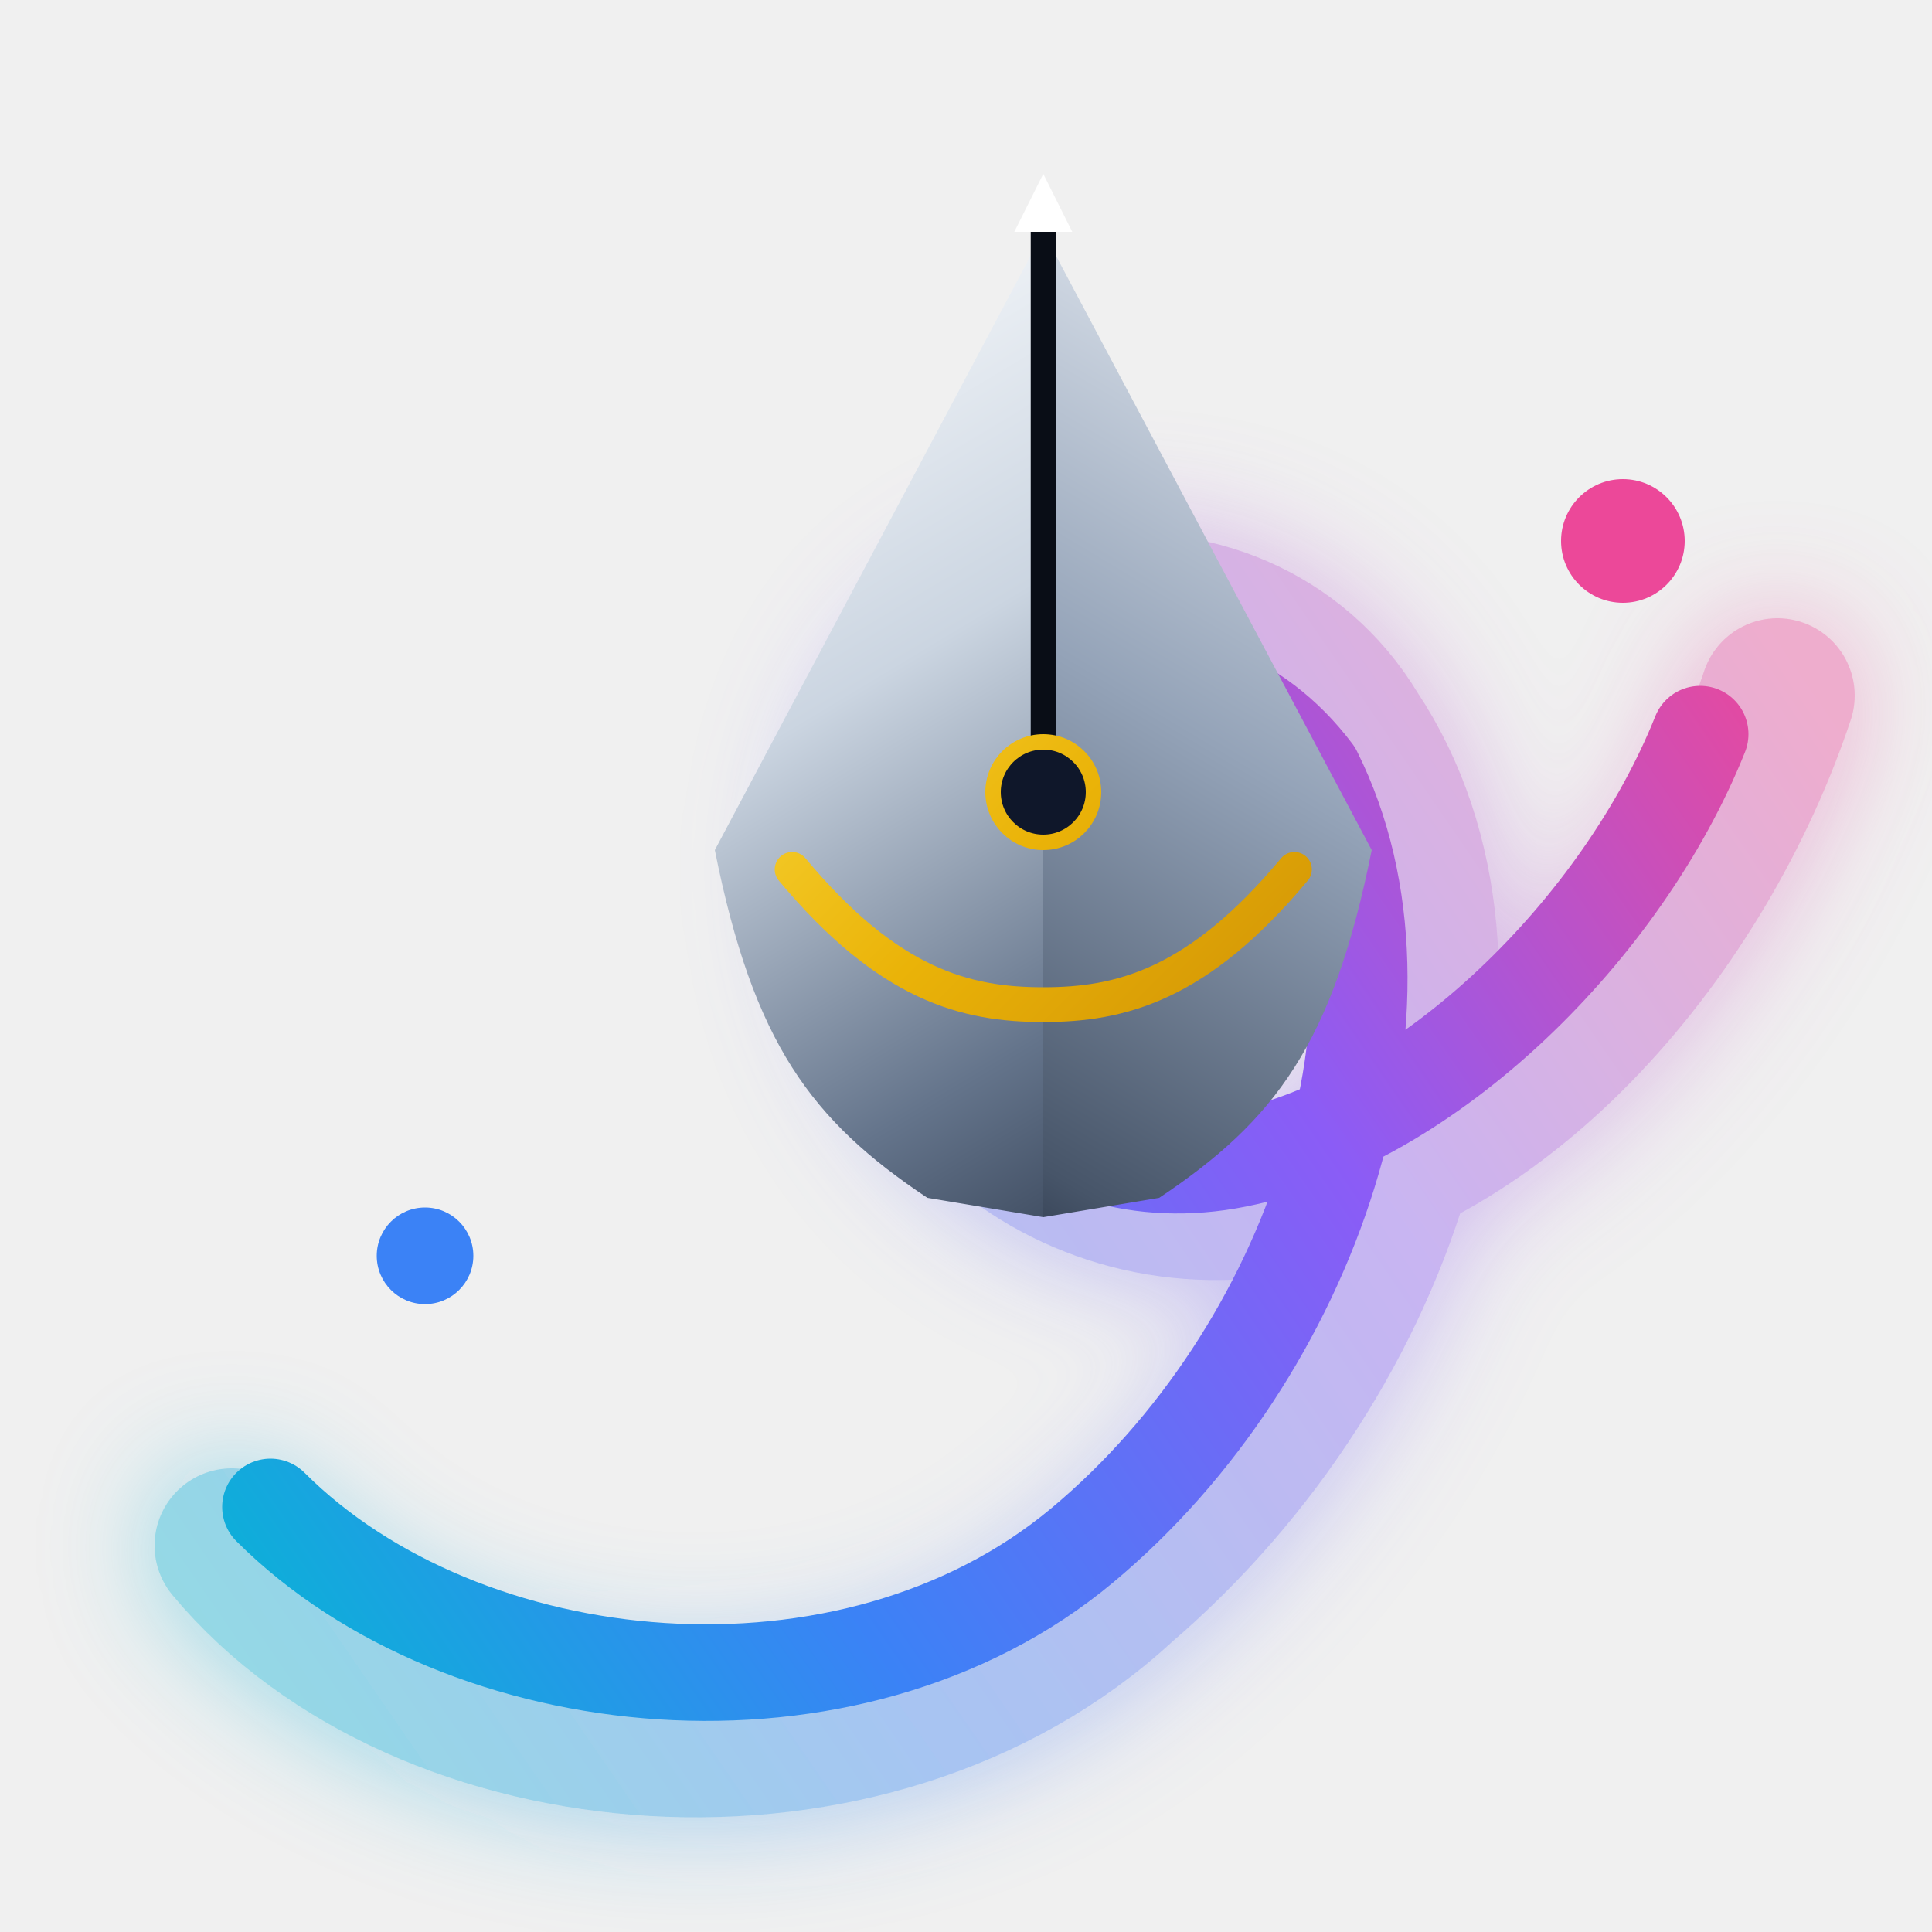
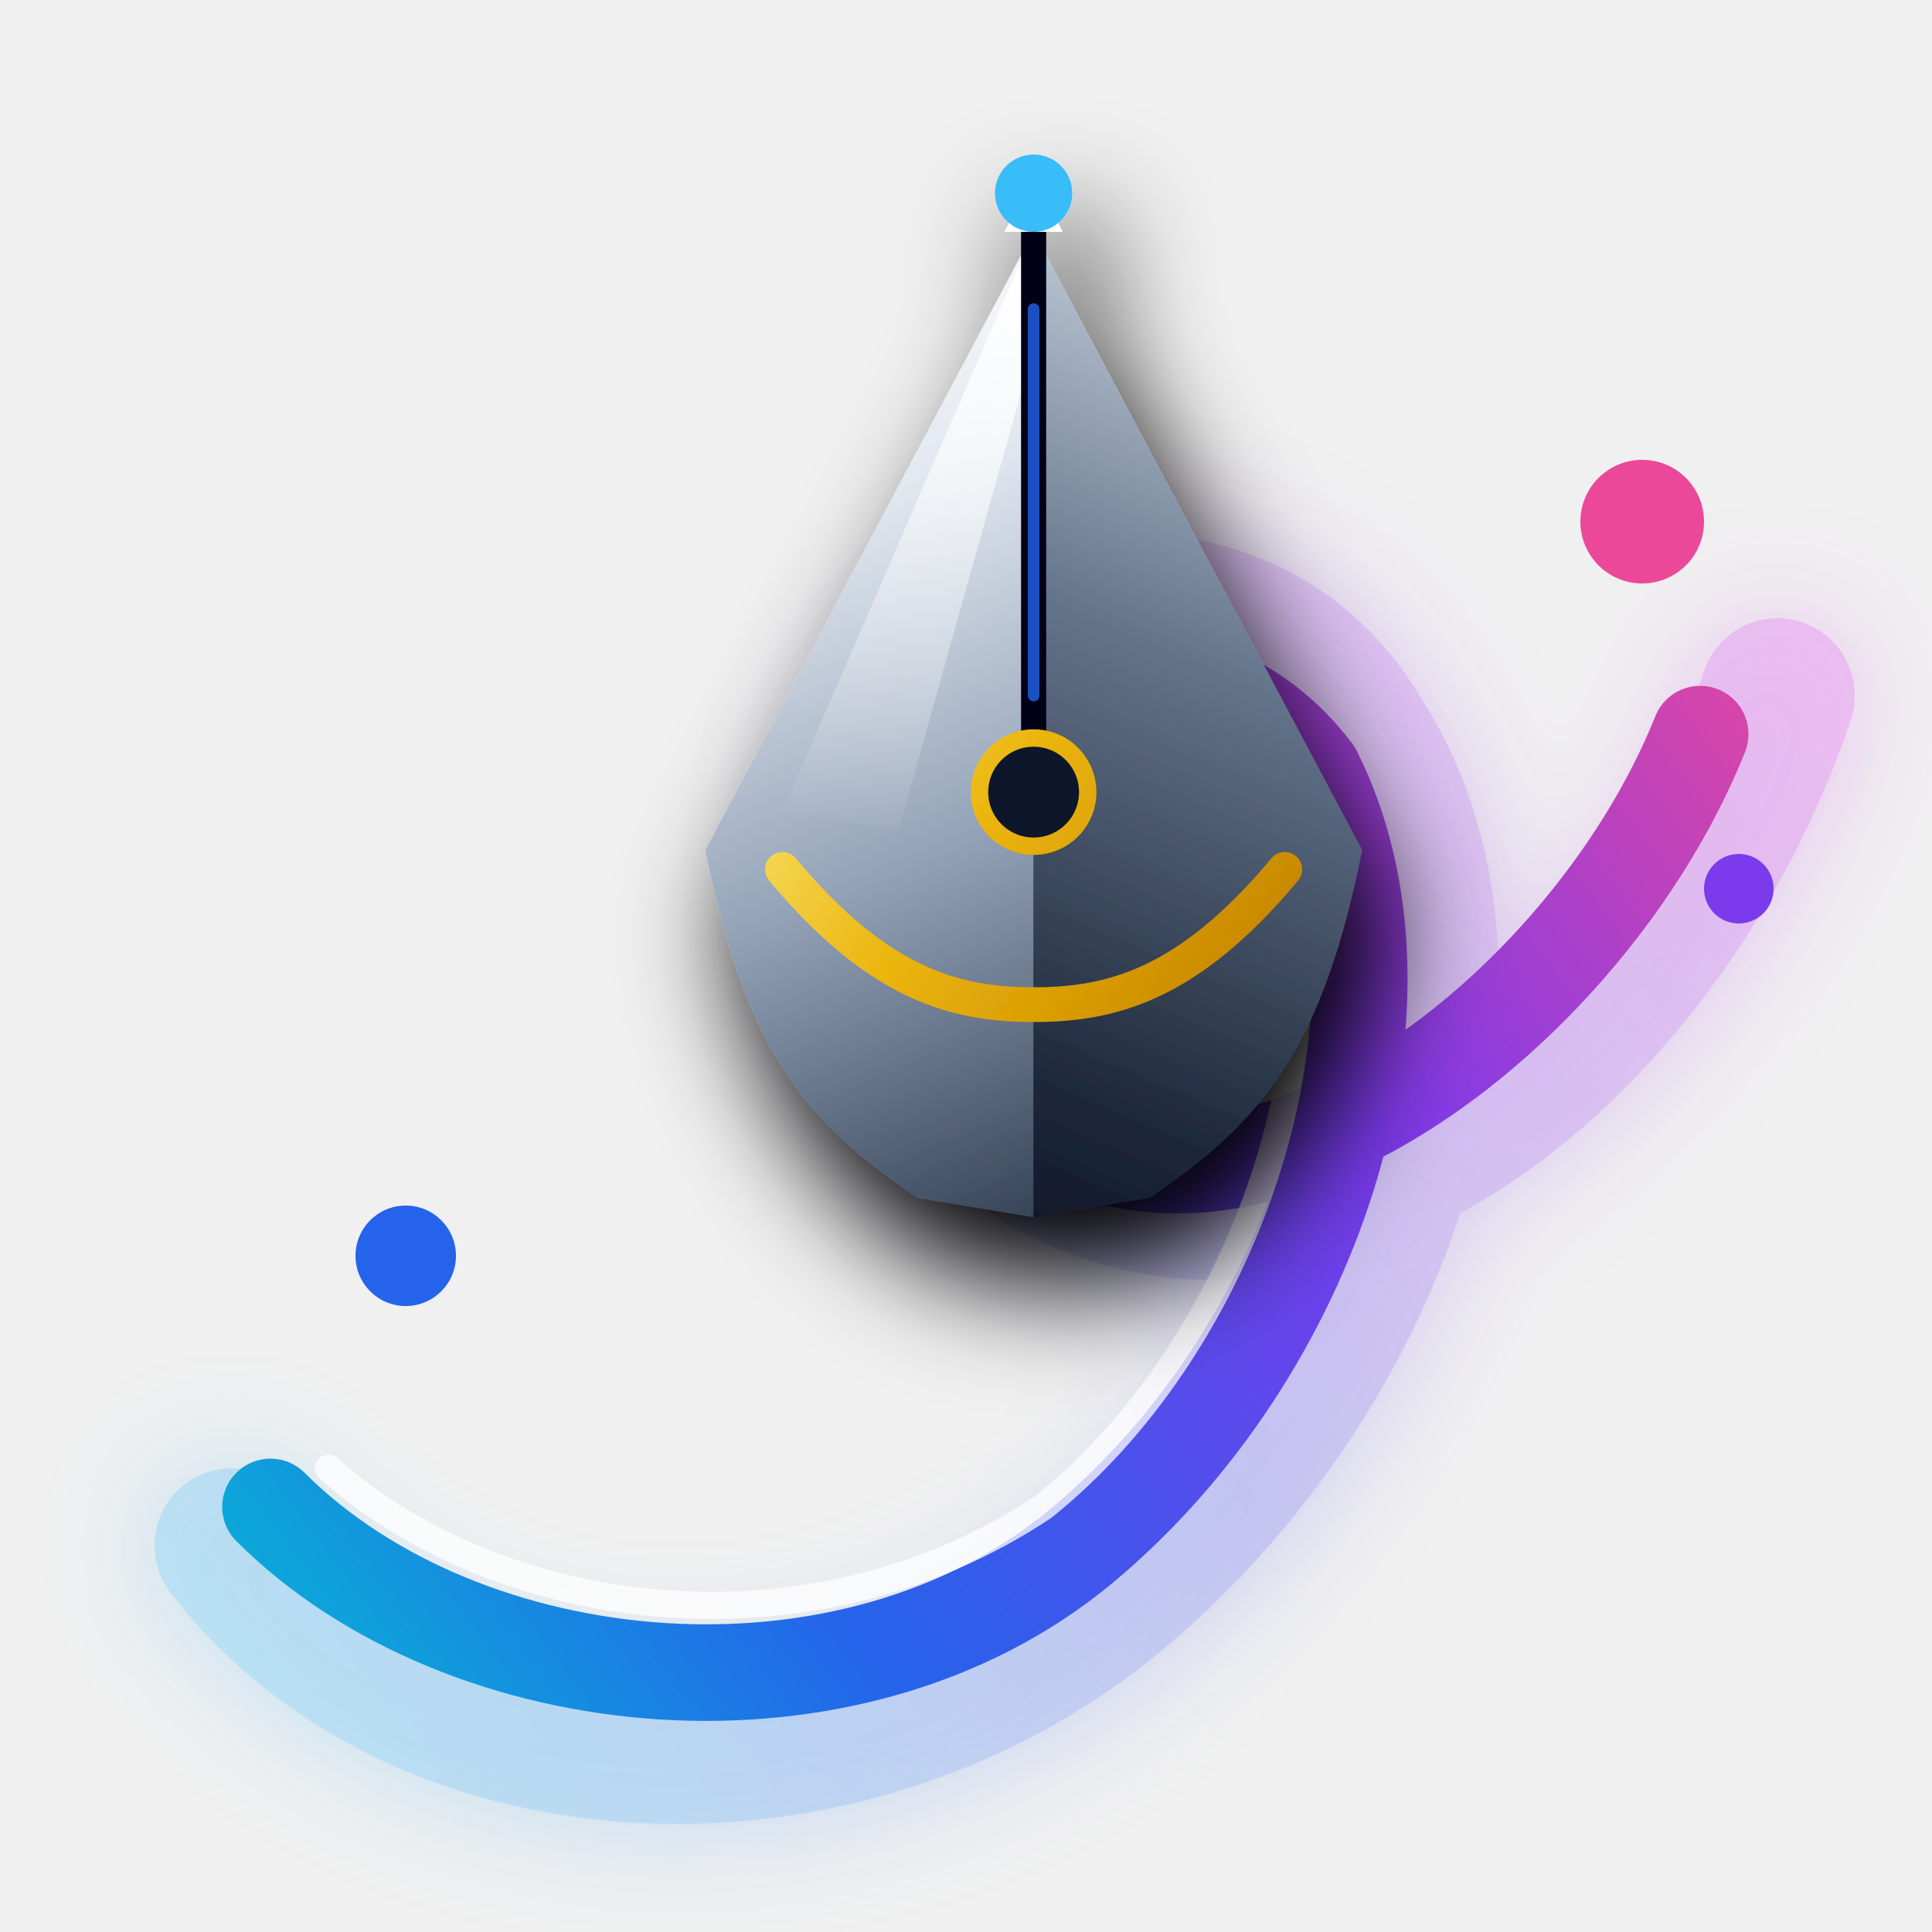
<svg xmlns="http://www.w3.org/2000/svg" width="128" height="128" viewBox="0 0 100 100" fill="none">
  <defs>
-     <linearGradient id="nibGradLeft" x1="30" y1="20" x2="60" y2="70" gradientUnits="userSpaceOnUse">
-       <stop offset="0%" stop-color="#f8fafc" />
-       <stop offset="35%" stop-color="#cbd5e1" />
-       <stop offset="70%" stop-color="#64748b" />
-       <stop offset="100%" stop-color="#1e293b" />
+     <linearGradient id="nibLeft" x1="32" y1="18" x2="52" y2="65" gradientUnits="userSpaceOnUse">
+       <stop offset="0%" stop-color="#ffffff" />
+       <stop offset="25%" stop-color="#e2e8f0" />
+       <stop offset="60%" stop-color="#94a3b8" />
+       <stop offset="100%" stop-color="#334155" />
    </linearGradient>
-     <linearGradient id="nibGradRight" x1="70" y1="20" x2="40" y2="70" gradientUnits="userSpaceOnUse">
-       <stop offset="0%" stop-color="#e2e8f0" />
-       <stop offset="40%" stop-color="#94a3b8" />
-       <stop offset="80%" stop-color="#475569" />
+     <linearGradient id="nibRight" x1="68" y1="18" x2="48" y2="65" gradientUnits="userSpaceOnUse">
+       <stop offset="0%" stop-color="#cbd5e1" />
+       <stop offset="40%" stop-color="#64748b" />
+       <stop offset="85%" stop-color="#1e293b" />
      <stop offset="100%" stop-color="#0f172a" />
    </linearGradient>
-     <linearGradient id="goldGrad" x1="35" y1="30" x2="65" y2="60" gradientUnits="userSpaceOnUse">
-       <stop offset="0%" stop-color="#fde047" />
-       <stop offset="50%" stop-color="#eab308" />
-       <stop offset="100%" stop-color="#ca8a04" />
+     <linearGradient id="goldTrim" x1="35" y1="35" x2="65" y2="55" gradientUnits="userSpaceOnUse">
+       <stop offset="0%" stop-color="#fef08a" />
+       <stop offset="45%" stop-color="#eab308" />
+       <stop offset="85%" stop-color="#ca8a04" />
+       <stop offset="100%" stop-color="#854d0e" />
    </linearGradient>
-     <linearGradient id="trailGrad" x1="10" y1="85" x2="90" y2="30" gradientUnits="userSpaceOnUse">
+     <linearGradient id="fluidTrail" x1="12" y1="88" x2="92" y2="28" gradientUnits="userSpaceOnUse">
      <stop offset="0%" stop-color="#06b6d4" />
-       <stop offset="30%" stop-color="#3b82f6" />
-       <stop offset="65%" stop-color="#8b5cf6" />
+       <stop offset="28%" stop-color="#2563eb" />
+       <stop offset="65%" stop-color="#7c3aed" />
      <stop offset="100%" stop-color="#ec4899" />
    </linearGradient>
-     <filter id="glow" x="-20%" y="-20%" width="140%" height="140%">
+     <linearGradient id="trailAura" x1="10" y1="86" x2="90" y2="30" gradientUnits="userSpaceOnUse">
+       <stop offset="0%" stop-color="#38bdf8" stop-opacity="0.8" />
+       <stop offset="50%" stop-color="#6366f1" stop-opacity="0.8" />
+       <stop offset="100%" stop-color="#d946ef" stop-opacity="0.8" />
+     </linearGradient>
+     <linearGradient id="specularFacet" x1="48" y1="14" x2="38" y2="45" gradientUnits="userSpaceOnUse">
+       <stop offset="0%" stop-color="#ffffff" stop-opacity="0.95" />
+       <stop offset="70%" stop-color="#ffffff" stop-opacity="0.3" />
+       <stop offset="100%" stop-color="#ffffff" stop-opacity="0" />
+     </linearGradient>
+     <filter id="ambientGlow" x="-30%" y="-30%" width="160%" height="160%">
      <feGaussianBlur stdDeviation="3" result="blur" />
      <feComposite in="SourceGraphic" in2="blur" operator="over" />
    </filter>
+     <filter id="nibShadow" x="-25%" y="-25%" width="150%" height="150%">
+       <feDropShadow dx="1.5" dy="3.5" stdDeviation="3" floodColor="#0f172a" floodOpacity="0.25" />
+     </filter>
  </defs>
-   <path d="M 12 80 C 22 92, 45 94, 58 82 C 72 70, 78 50, 70 38 C 64 28, 48 30, 46 42 C 44 54, 54 64, 66 62 C 78 60, 88 48, 92 36" stroke="url(#trailGrad)" stroke-width="8" stroke-linecap="round" stroke-linejoin="round" opacity="0.4" filter="url(#glow)" />
-   <path d="M 14 78 C 24 88, 44 90, 56 80 C 68 70, 74 52, 68 40 C 62 32, 50 34, 48 44 C 46 54, 54 62, 64 60 C 74 58, 84 48, 88 38" stroke="url(#trailGrad)" stroke-width="5" stroke-linecap="round" stroke-linejoin="round" />
-   <circle cx="22" cy="65" r="2.5" fill="#3b82f6" />
-   <circle cx="84" cy="28" r="3.2" fill="#ec4899" />
-   <g transform="translate(4, -2)">
-     <path d="M 50 14 L 33 46 C 35 56, 38 60, 44 64 L 50 65 Z" fill="url(#nibGradLeft)" />
-     <path d="M 50 14 L 67 46 C 65 56, 62 60, 56 64 L 50 65 Z" fill="url(#nibGradRight)" />
-     <path d="M 37 47 C 42 53, 46 54, 50 54 C 54 54, 58 53, 63 47" stroke="url(#goldGrad)" stroke-width="1.8" stroke-linecap="round" fill="none" />
-     <line x1="50" y1="14" x2="50" y2="42" stroke="#090d16" stroke-width="1.3" stroke-linecap="round" />
-     <circle cx="50" cy="43" r="2.6" fill="#0f172a" stroke="url(#goldGrad)" stroke-width="0.8" />
+ 
+     {/* Luminous Glow */}
+     <path d="M 12 80 C 22 93, 44 94, 58 82 C 72 70, 78 50, 70 38 C 64 28, 48 30, 46 42 C 44 54, 54 64, 66 62 C 78 60, 88 48, 92 36" stroke="url(#trailAura)" stroke-width="8" stroke-linecap="round" stroke-linejoin="round" opacity="0.35" filter="url(#ambientGlow)" />
+ 
+     {/* Ribbon */}
+     <path d="M 14 78 C 24 88, 44 90, 56 80 C 68 70, 74 52, 68 40 C 62 32, 50 34, 48 44 C 46 54, 54 62, 64 60 C 74 58, 84 48, 88 38" stroke="url(#fluidTrail)" stroke-width="5" stroke-linecap="round" stroke-linejoin="round" />
+   <path d="M 17 76 C 26 84, 42 86, 54 78 C 64 70, 70 54, 66 42 C 62 36, 52 38, 50 46" stroke="#ffffff" stroke-width="1.4" stroke-linecap="round" opacity="0.75" />
+ 
+     {/* Drops */}
+     <circle cx="21" cy="65" r="2.6" fill="#2563eb" />
+   <circle cx="85" cy="27" r="3.2" fill="#ec4899" />
+   <circle cx="90" cy="46" r="1.8" fill="#7c3aed" />
+ 
+     {/* Fountain Pen Nib */}
+     <g filter="url(#nibShadow)" transform="translate(3.5, -2)">
+     <path d="M 50 14 L 33 46 C 35 56, 38 60, 44 64 L 50 65 Z" fill="url(#nibLeft)" />
+     <path d="M 50 14 L 67 46 C 65 56, 62 60, 56 64 L 50 65 Z" fill="url(#nibRight)" />
+     <path d="M 50 14 L 37 44 L 43 45 L 50 20 Z" fill="url(#specularFacet)" />
+     <path d="M 37 47 C 42 53, 46 54, 50 54 C 54 54, 58 53, 63 47" stroke="url(#goldTrim)" stroke-width="1.8" stroke-linecap="round" fill="none" />
+     <line x1="50" y1="14" x2="50" y2="42" stroke="#020617" stroke-width="1.3" stroke-linecap="round" />
+     <line x1="50" y1="18" x2="50" y2="38" stroke="#2563eb" stroke-width="0.6" stroke-linecap="round" opacity="0.8" />
+     <circle cx="50" cy="43" r="2.8" fill="#0f172a" stroke="url(#goldTrim)" stroke-width="0.9" />
    <polygon points="48.5,14 51.5,14 50,11" fill="#ffffff" />
+     <circle cx="50" cy="12" r="2" fill="#38bdf8" />
  </g>
</svg>
